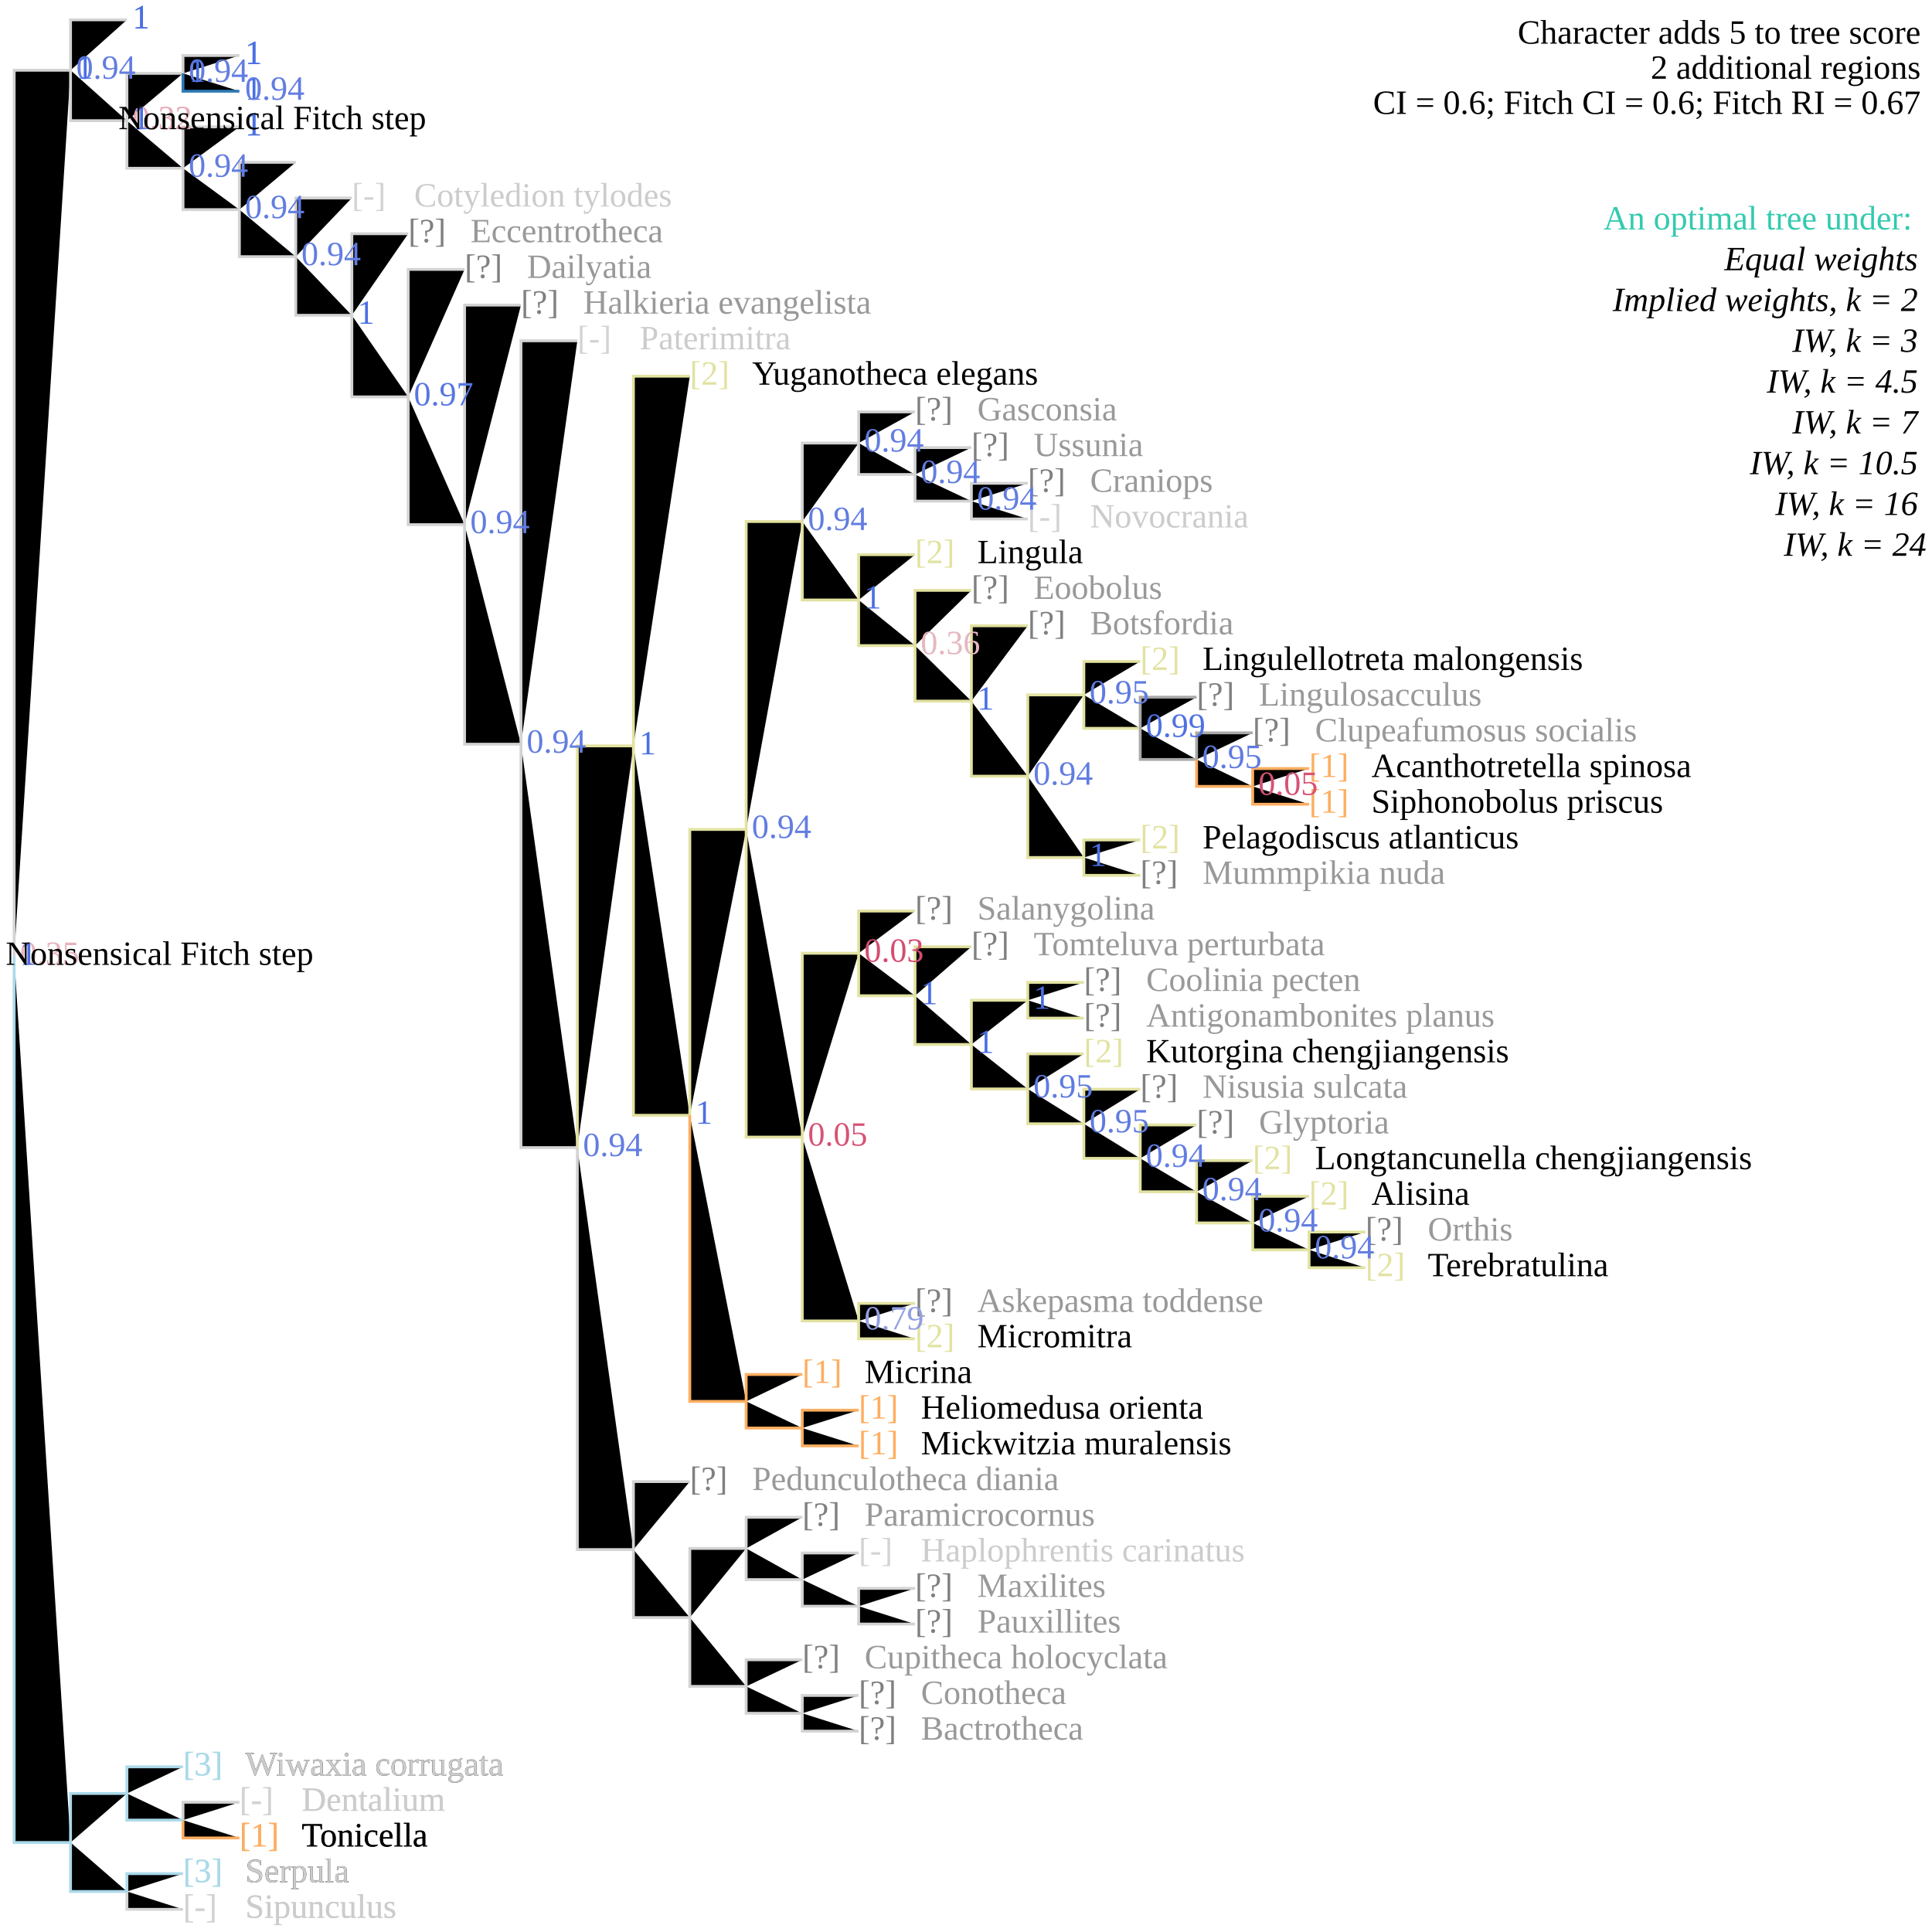
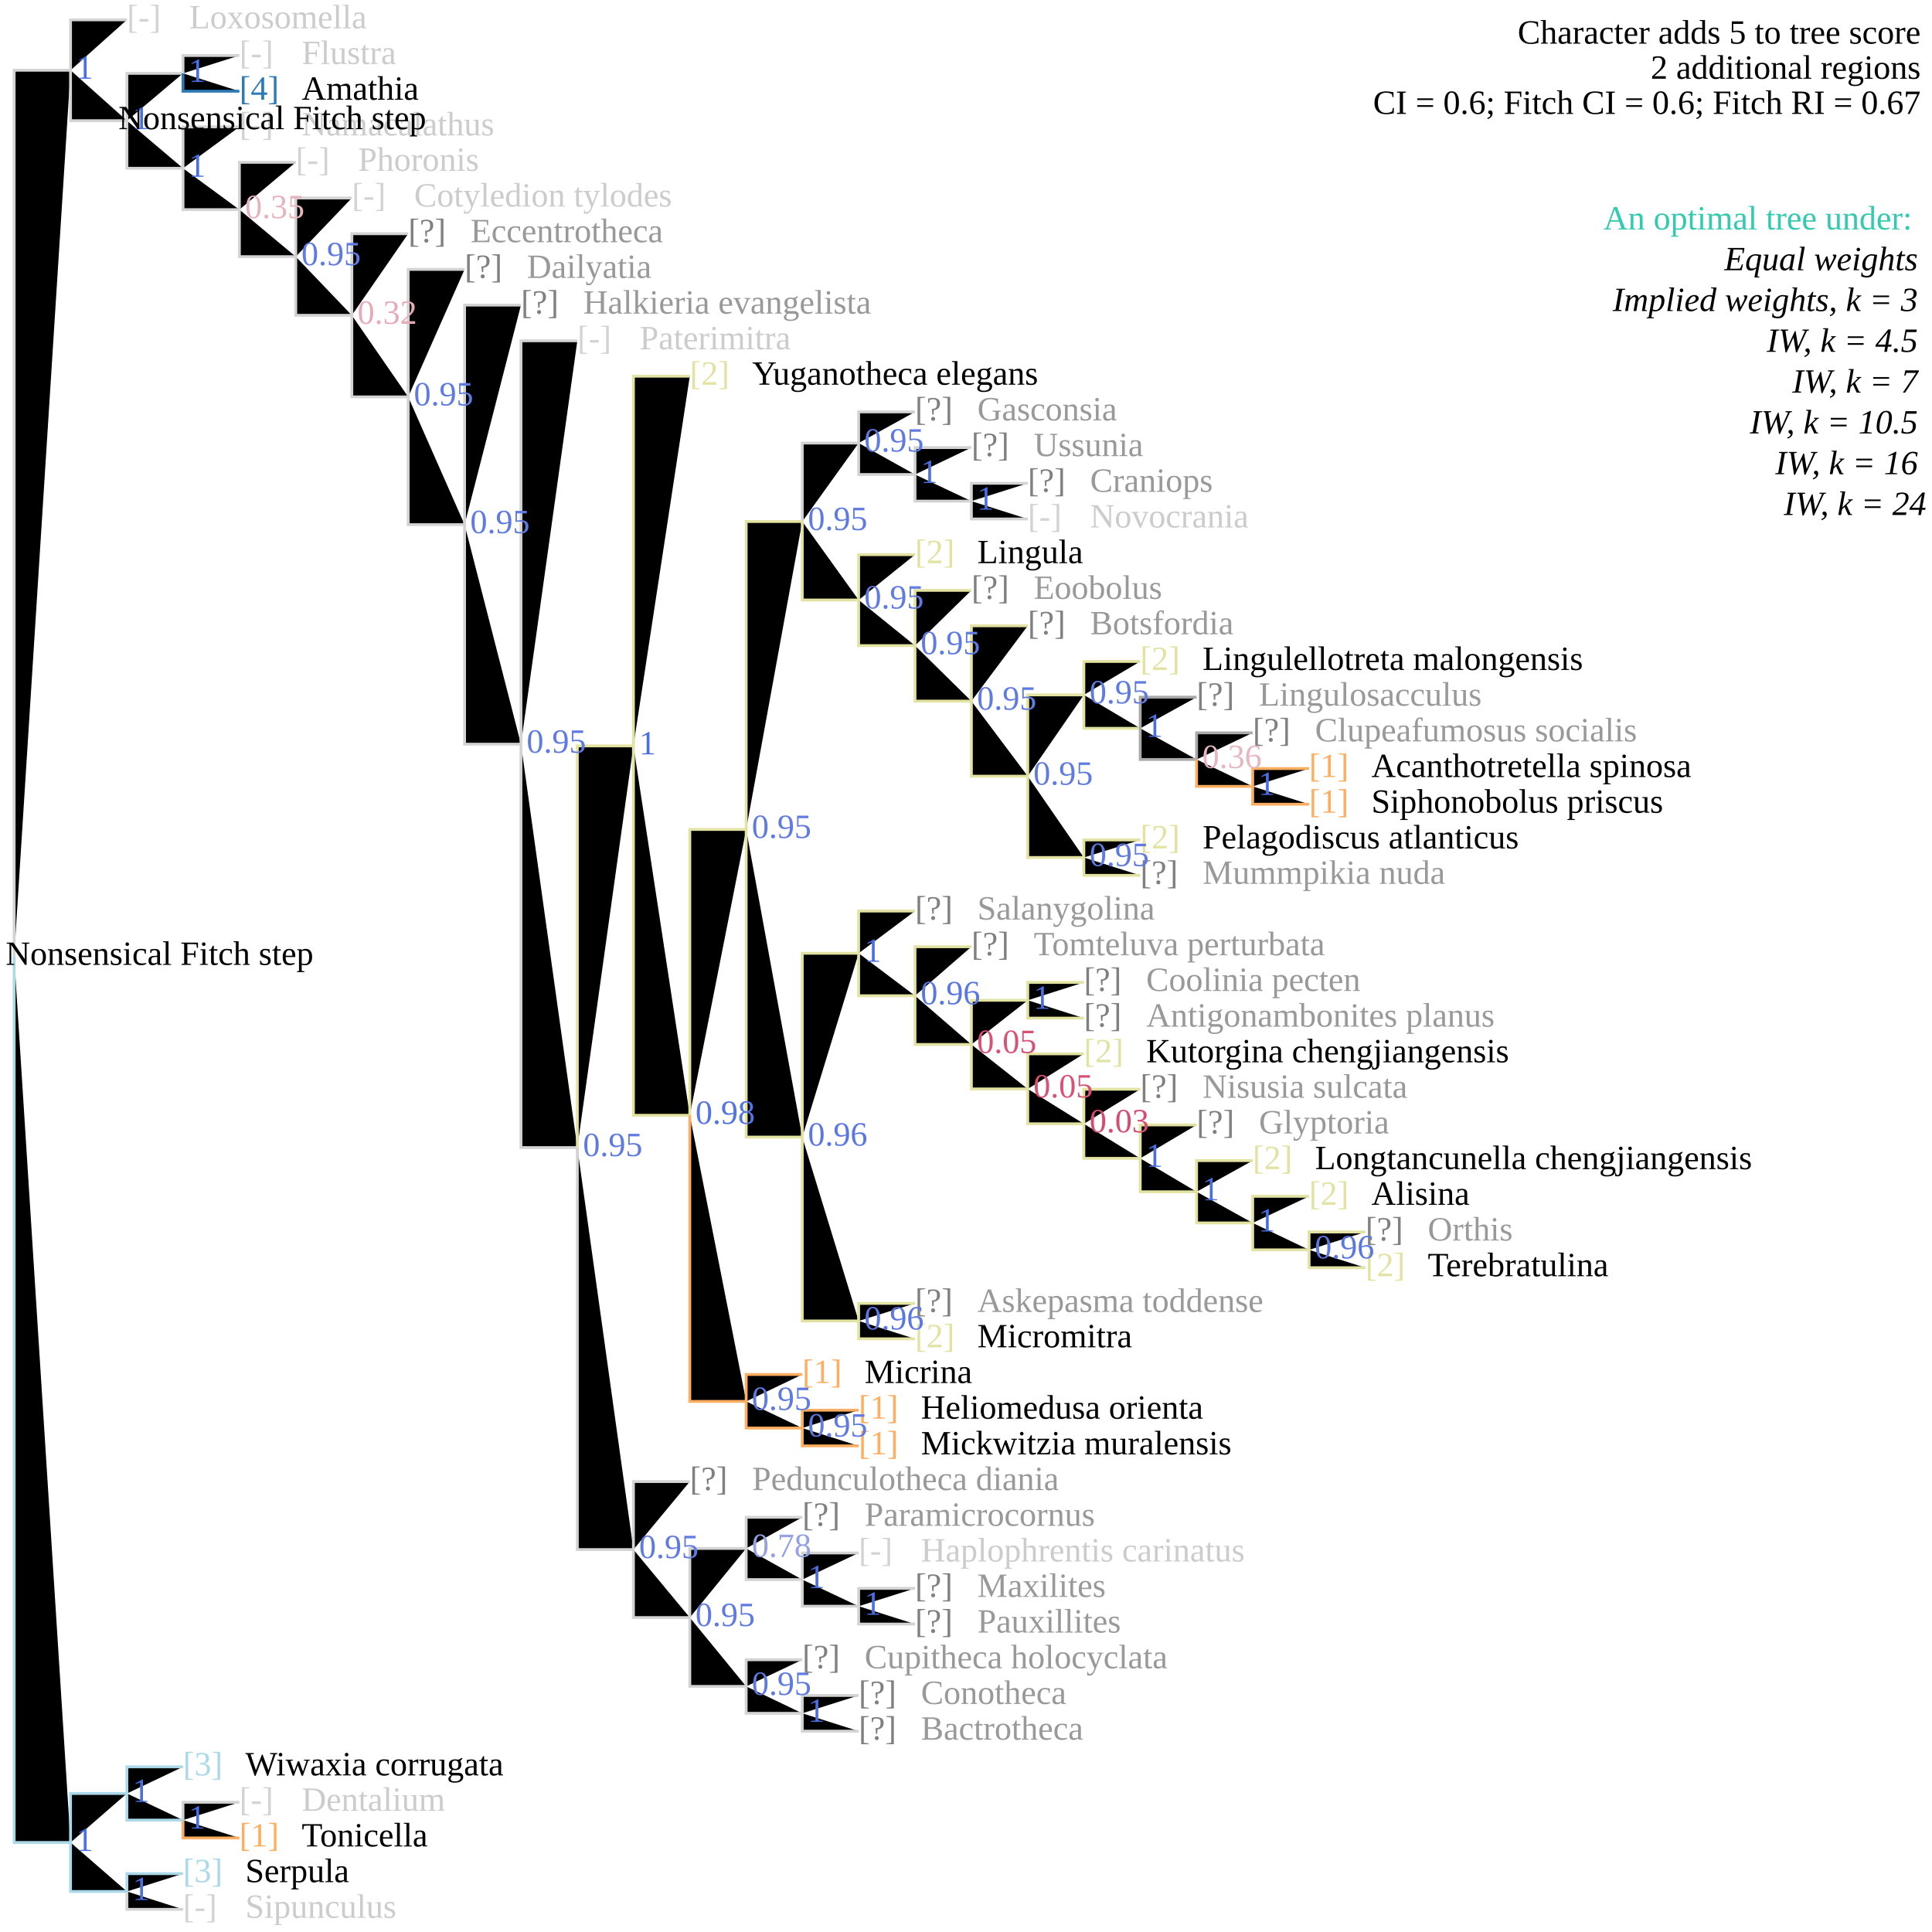
<svg xmlns="http://www.w3.org/2000/svg" version="1.1" width="682" height="682" class="tree" data-char="16">
  <text x="678" y="15.4" text-anchor="end" class="stepsLabel">Character adds <tspan class="score">5</tspan> to tree score</text>
  <text x="678" y="27.8" text-anchor="end" class="stepsLabel">
    <tspan class="score">2</tspan> additional regions</text>
  <text x="678" y="40.2" text-anchor="end" class="stepsLabel">CI = 0.6; Fitch CI = 0.6; Fitch RI = 0.67</text>
  <text x="678" y="65" text-anchor="end" class="stepsLabel">
    <tspan dy="16" fill="#34caaf">An optimal tree under:</tspan>
    <tspan x="680" style="font-style:italic" class="thisAn" dy="1.2em">Equal weights</tspan>
-     <tspan x="680" style="font-style:italic" class="notThisAn" dy="1.2em">Implied weights, k = 2</tspan>
-     <tspan x="680" style="font-style:italic" class="notThisAn" dy="1.2em">IW, k = 3</tspan>
+     <tspan x="680" style="font-style:italic" class="notThisAn" dy="1.2em">Implied weights, k = 3</tspan>
    <tspan x="680" style="font-style:italic" class="notThisAn" dy="1.2em">IW, k = 4.5</tspan>
    <tspan x="680" style="font-style:italic" class="notThisAn" dy="1.2em">IW, k = 7</tspan>
    <tspan x="680" style="font-style:italic" class="notThisAn" dy="1.2em">IW, k = 10.5</tspan>
    <tspan x="680" style="font-style:italic" class="notThisAn" dy="1.2em">IW, k = 16</tspan>
    <tspan x="680" style="font-style:italic" class="notThisAn" dy="1.2em">IW, k = 24</tspan>
  </text>
  <text x="64.6" y="664.4" fill="#abd9e9" class="flag">[3]</text>
  <text x="86.6" y="664.4" fill="#000" class="taxonLabel">Serpula</text>
  <text x="64.6" y="677" fill="lightgrey" class="flag">[-]</text>
  <text x="86.6" y="677" fill="#ccc" class="taxonLabel">Sipunculus</text>
  <text x="84.5" y="639.2" fill="lightgrey" class="flag">[-]</text>
  <text x="106.5" y="639.2" fill="#ccc" class="taxonLabel">Dentalium</text>
  <text x="84.5" y="651.8" fill="#fdae61" class="flag">[1]</text>
  <text x="106.5" y="651.8" fill="#000" class="taxonLabel">Tonicella</text>
  <text x="64.6" y="626.7" fill="#abd9e9" class="flag">[3]</text>
  <text x="86.6" y="626.7" fill="#000" class="taxonLabel">Wiwaxia corrugata</text>
  <text x="303.1" y="601.5" fill="grey" class="flag">[?]</text>
  <text x="325.1" y="601.5" fill="#999" class="taxonLabel">Conotheca</text>
  <text x="303.1" y="614.1" fill="grey" class="flag">[?]</text>
  <text x="325.1" y="614.1" fill="#999" class="taxonLabel">Bactrotheca</text>
  <text x="283.2" y="588.9" fill="grey" class="flag">[?]</text>
  <text x="305.2" y="588.9" fill="#999" class="taxonLabel">Cupitheca holocyclata</text>
  <text x="323" y="563.7" fill="grey" class="flag">[?]</text>
  <text x="345" y="563.7" fill="#999" class="taxonLabel">Maxilites</text>
  <text x="323" y="576.3" fill="grey" class="flag">[?]</text>
  <text x="345" y="576.3" fill="#999" class="taxonLabel">Pauxillites</text>
  <text x="303.1" y="551.2" fill="lightgrey" class="flag">[-]</text>
  <text x="325.1" y="551.2" fill="#ccc" class="taxonLabel">Haplophrentis carinatus</text>
  <text x="283.2" y="538.6" fill="grey" class="flag">[?]</text>
  <text x="305.2" y="538.6" fill="#999" class="taxonLabel">Paramicrocornus</text>
  <text x="243.5" y="526" fill="grey" class="flag">[?]</text>
  <text x="265.5" y="526" fill="#999" class="taxonLabel">Pedunculotheca diania</text>
  <text x="303.1" y="500.8" fill="#fdae61" class="flag">[1]</text>
  <text x="325.1" y="500.8" fill="#000" class="taxonLabel">Heliomedusa orienta</text>
  <text x="303.1" y="513.4" fill="#fdae61" class="flag">[1]</text>
  <text x="325.1" y="513.4" fill="#000" class="taxonLabel">Mickwitzia muralensis</text>
  <text x="283.2" y="488.2" fill="#fdae61" class="flag">[1]</text>
  <text x="305.2" y="488.2" fill="#000" class="taxonLabel">Micrina</text>
  <text x="323" y="463.1" fill="grey" class="flag">[?]</text>
  <text x="345" y="463.1" fill="#999" class="taxonLabel">Askepasma toddense</text>
  <text x="323" y="475.6" fill="#e2e2a2" class="flag">[2]</text>
  <text x="345" y="475.6" fill="#000" class="taxonLabel">Micromitra</text>
  <text x="482" y="437.9" fill="grey" class="flag">[?]</text>
  <text x="504" y="437.9" fill="#999" class="taxonLabel">Orthis</text>
  <text x="482" y="450.5" fill="#e2e2a2" class="flag">[2]</text>
  <text x="504" y="450.5" fill="#000" class="taxonLabel">Terebratulina</text>
  <text x="462.1" y="425.3" fill="#e2e2a2" class="flag">[2]</text>
  <text x="484.1" y="425.3" fill="#000" class="taxonLabel">Alisina</text>
  <text x="442.2" y="412.7" fill="#e2e2a2" class="flag">[2]</text>
  <text x="464.2" y="412.7" fill="#000" class="taxonLabel">Longtancunella chengjiangensis</text>
  <text x="422.4" y="400.1" fill="grey" class="flag">[?]</text>
  <text x="444.4" y="400.1" fill="#999" class="taxonLabel">Glyptoria</text>
  <text x="402.5" y="387.5" fill="grey" class="flag">[?]</text>
  <text x="424.5" y="387.5" fill="#999" class="taxonLabel">Nisusia sulcata</text>
  <text x="382.6" y="375" fill="#e2e2a2" class="flag">[2]</text>
  <text x="404.6" y="375" fill="#000" class="taxonLabel">Kutorgina chengjiangensis</text>
  <text x="382.6" y="349.8" fill="grey" class="flag">[?]</text>
  <text x="404.6" y="349.8" fill="#999" class="taxonLabel">Coolinia pecten</text>
  <text x="382.6" y="362.4" fill="grey" class="flag">[?]</text>
  <text x="404.6" y="362.4" fill="#999" class="taxonLabel">Antigonambonites planus</text>
  <text x="342.9" y="337.2" fill="grey" class="flag">[?]</text>
  <text x="364.9" y="337.2" fill="#999" class="taxonLabel">Tomteluva perturbata</text>
  <text x="323" y="324.6" fill="grey" class="flag">[?]</text>
  <text x="345" y="324.6" fill="#999" class="taxonLabel">Salanygolina</text>
  <text x="402.5" y="299.5" fill="#e2e2a2" class="flag">[2]</text>
  <text x="424.5" y="299.5" fill="#000" class="taxonLabel">Pelagodiscus atlanticus</text>
  <text x="402.5" y="312" fill="grey" class="flag">[?]</text>
  <text x="424.5" y="312" fill="#999" class="taxonLabel">Mummpikia nuda</text>
  <text x="462.1" y="274.3" fill="#fdae61" class="flag">[1]</text>
  <text x="484.1" y="274.3" fill="#000" class="taxonLabel">Acanthotretella spinosa</text>
  <text x="462.1" y="286.9" fill="#fdae61" class="flag">[1]</text>
  <text x="484.1" y="286.9" fill="#000" class="taxonLabel">Siphonobolus priscus</text>
  <text x="442.2" y="261.7" fill="grey" class="flag">[?]</text>
  <text x="464.2" y="261.7" fill="#999" class="taxonLabel">Clupeafumosus socialis</text>
  <text x="422.4" y="249.1" fill="grey" class="flag">[?]</text>
  <text x="444.4" y="249.1" fill="#999" class="taxonLabel">Lingulosacculus</text>
  <text x="402.5" y="236.5" fill="#e2e2a2" class="flag">[2]</text>
  <text x="424.5" y="236.5" fill="#000" class="taxonLabel">Lingulellotreta malongensis</text>
  <text x="362.8" y="223.9" fill="grey" class="flag">[?]</text>
  <text x="384.8" y="223.9" fill="#999" class="taxonLabel">Botsfordia</text>
  <text x="342.9" y="211.4" fill="grey" class="flag">[?]</text>
  <text x="364.9" y="211.4" fill="#999" class="taxonLabel">Eoobolus</text>
  <text x="323" y="198.8" fill="#e2e2a2" class="flag">[2]</text>
  <text x="345" y="198.8" fill="#000" class="taxonLabel">Lingula</text>
  <text x="362.8" y="173.6" fill="grey" class="flag">[?]</text>
  <text x="384.8" y="173.6" fill="#999" class="taxonLabel">Craniops</text>
  <text x="362.8" y="186.2" fill="lightgrey" class="flag">[-]</text>
  <text x="384.8" y="186.2" fill="#ccc" class="taxonLabel">Novocrania</text>
  <text x="342.9" y="161" fill="grey" class="flag">[?]</text>
  <text x="364.9" y="161" fill="#999" class="taxonLabel">Ussunia</text>
  <text x="323" y="148.4" fill="grey" class="flag">[?]</text>
  <text x="345" y="148.4" fill="#999" class="taxonLabel">Gasconsia</text>
  <text x="243.5" y="135.8" fill="#e2e2a2" class="flag">[2]</text>
  <text x="265.5" y="135.8" fill="#000" class="taxonLabel">Yuganotheca elegans</text>
  <text x="203.8" y="123.3" fill="lightgrey" class="flag">[-]</text>
  <text x="225.8" y="123.3" fill="#ccc" class="taxonLabel">Paterimitra</text>
  <text x="183.9" y="110.7" fill="grey" class="flag">[?]</text>
  <text x="205.9" y="110.7" fill="#999" class="taxonLabel">Halkieria evangelista</text>
  <text x="164" y="98.1" fill="grey" class="flag">[?]</text>
  <text x="186" y="98.1" fill="#999" class="taxonLabel">Dailyatia</text>
  <text x="144.1" y="85.5" fill="grey" class="flag">[?]</text>
  <text x="166.1" y="85.5" fill="#999" class="taxonLabel">Eccentrotheca</text>
  <text x="124.2" y="72.9" fill="lightgrey" class="flag">[-]</text>
  <text x="146.2" y="72.9" fill="#ccc" class="taxonLabel">Cotyledion tylodes</text>
-   <text x="64.6" y="664.4" fill="#abd9e9" class="flag">[3]</text>
-   <text x="86.6" y="664.4" fill="#ccc" class="taxonLabel">Serpula</text>
-   <text x="64.6" y="677" fill="lightgrey" class="flag">[-]</text>
-   <text x="86.6" y="677" fill="#ccc" class="taxonLabel">Sipunculus</text>
-   <text x="84.5" y="639.2" fill="lightgrey" class="flag">[-]</text>
-   <text x="106.5" y="639.2" fill="#ccc" class="taxonLabel">Dentalium</text>
-   <text x="84.5" y="651.8" fill="#fdae61" class="flag">[1]</text>
-   <text x="106.5" y="651.8" fill="#000" class="taxonLabel">Tonicella</text>
-   <text x="64.6" y="626.7" fill="#abd9e9" class="flag">[3]</text>
-   <text x="86.6" y="626.7" fill="#ccc" class="taxonLabel">Wiwaxia corrugata</text>
+   <text x="104.4" y="60.3" fill="lightgrey" class="flag">[-]</text>
+   <text x="126.4" y="60.3" fill="#ccc" class="taxonLabel">Phoronis</text>
+   <text x="84.5" y="47.8" fill="lightgrey" class="flag">[-]</text>
+   <text x="106.5" y="47.8" fill="#ccc" class="taxonLabel">Namacalathus</text>
+   <text x="84.5" y="22.6" fill="lightgrey" class="flag">[-]</text>
+   <text x="106.5" y="22.6" fill="#ccc" class="taxonLabel">Flustra</text>
+   <text x="84.5" y="35.2" fill="#2c7bb6" class="flag">[4]</text>
+   <text x="106.5" y="35.2" fill="#000" class="taxonLabel">Amathia</text>
+   <text x="44.8" y="10" fill="lightgrey" class="flag">[-]</text>
+   <text x="66.8" y="10" fill="#ccc" class="taxonLabel">Loxosomella</text>
  <path d="M5,337.6V24.8H24.9M24.9,24.8V7H44.8M24.9,24.8V42.6H44.8M44.8,42.6V25.9H64.6M64.6,25.9V19.6H84.5M44.8,42.6V59.4H64.6M64.6,59.4V44.8H84.5M64.6,59.4V74H84.5M84.5,74V57.3H104.4M84.5,74V90.6H104.4M104.4,90.6V69.9H124.2M104.4,90.6V111.3H124.2M124.2,111.3V82.5H144.1M124.2,111.3V140.1H144.1M144.1,140.1V95.1H164M144.1,140.1V185.2H164M164,185.2V107.7H183.9M164,185.2V262.7H183.9M183.9,262.7V120.3H203.8M183.9,262.7V405.1H203.8M283.2,184.1V156.4H303.1M303.1,156.4V145.4H323M303.1,156.4V167.5H323M323,167.5V158H342.9M323,167.5V176.9H342.9M342.9,176.9V170.6H362.8M342.9,176.9V183.2H362.8M203.8,405.1V547H223.6M223.6,547V523H243.5M223.6,547V571H243.5M243.5,571V546.6H263.4M263.4,546.6V535.6H283.2M263.4,546.6V557.6H283.2M283.2,557.6V548.2H303.1M283.2,557.6V567H303.1M303.1,567V560.7H323M303.1,567V573.3H323M243.5,571V595.3H263.4M263.4,595.3V585.9H283.2M263.4,595.3V604.8H283.2M283.2,604.8V598.5H303.1M283.2,604.8V611.1H303.1M64.6,642.5V636.2H84.5M44.8,667.7V674H64.6" stroke="lightgrey" class="inapplicable" />
  <path d="M64.6,25.9V32.2H84.5" stroke="#2c7bb6" />
  <path d="M203.8,405.1V263.3H223.6M223.6,263.3V132.8H243.5M223.6,263.3V393.7H243.5M243.5,393.7V292.8H263.4M263.4,292.8V184.1H283.2M283.2,184.1V211.8H303.1M303.1,211.8V195.8H323M303.1,211.8V227.9H323M323,227.9V208.4H342.9M323,227.9V247.5H342.9M342.9,247.5V220.9H362.8M342.9,247.5V274H362.8M362.8,274V245.3H382.6M382.6,245.3V233.5H402.5M382.6,245.3V257.1H402.5M362.8,274V302.7H382.6M382.6,302.7V296.5H402.5M382.6,302.7V309H402.5M263.4,292.8V401.4H283.2M283.2,401.4V336.5H303.1M303.1,336.5V321.6H323M303.1,336.5V351.5H323M323,351.5V334.2H342.9M323,351.5V368.7H342.9M342.9,368.7V353.1H362.8M362.8,353.1V346.8H382.6M362.8,353.1V359.4H382.6M342.9,368.7V384.4H362.8M362.8,384.4V372H382.6M362.8,384.4V396.7H382.6M382.6,396.7V384.5H402.5M382.6,396.7V408.9H402.5M402.5,408.9V397.1H422.4M402.5,408.9V420.7H422.4M422.4,420.7V409.7H442.2M422.4,420.7V431.7H442.2M442.2,431.7V422.3H462.1M442.2,431.7V441.2H462.1M462.1,441.2V434.9H482M462.1,441.2V447.5H482M283.2,401.4V466.3H303.1M303.1,466.3V460.1H323M303.1,466.3V472.6H323" stroke="#e2e2a2" />
  <path d="M402.5,257.1V246.1H422.4M402.5,257.1V268.1H422.4M422.4,268.1V258.7H442.2" stroke="darkgrey" />
  <path d="M422.4,268.1V277.6H442.2M442.2,277.6V271.3H462.1M442.2,277.6V283.9H462.1M243.5,393.7V494.7H263.4M263.4,494.7V485.2H283.2M263.4,494.7V504.1H283.2M283.2,504.1V497.8H303.1M283.2,504.1V510.4H303.1M64.6,642.5V648.8H84.5" stroke="#fdae61" />
  <path d="M5,337.6V650.4H24.9M24.9,650.4V633.1H44.8M44.8,633.1V623.7H64.6M44.8,633.1V642.5H64.6M24.9,650.4V667.7H44.8M44.8,667.7V661.4H64.6" stroke="#abd9e9" />
-   <text x="86.5" y="47.8" class="node" fill="#4A6FE3">1</text>
-   <text x="86.5" y="22.6" class="node" fill="#4A6FE3">1</text>
-   <text x="86.5" y="35.2" class="node" fill="#4A6FE3">1</text>
-   <text x="46.8" y="10" class="node" fill="#4A6FE3">1</text>
-   <text x="7" y="340.6" class="node" fill="#E6B4BD">0.35</text>
-   <text x="26.9" y="27.8" class="node" fill="#627DE1">0.94</text>
-   <text x="46.8" y="45.6" class="node" fill="#E6ABB6">0.32</text>
-   <text x="66.6" y="28.9" class="node" fill="#627DE1">0.94</text>
-   <text x="66.6" y="62.4" class="node" fill="#627DE1">0.94</text>
-   <text x="86.5" y="77" class="node" fill="#627DE1">0.94</text>
-   <text x="106.4" y="93.6" class="node" fill="#627DE1">0.94</text>
-   <text x="126.2" y="114.3" class="node" fill="#4A6FE3">1</text>
-   <text x="146.1" y="143.1" class="node" fill="#5776E2">0.97</text>
-   <text x="166" y="188.2" class="node" fill="#627DE1">0.94</text>
-   <text x="185.9" y="265.7" class="node" fill="#627DE1">0.94</text>
-   <text x="205.8" y="408.1" class="node" fill="#627DE1">0.94</text>
-   <text x="225.6" y="266.3" class="node" fill="#4A6FE3">1</text>
-   <text x="245.5" y="396.7" class="node" fill="#4A6FE3">1</text>
-   <text x="265.4" y="295.8" class="node" fill="#627DE1">0.94</text>
-   <text x="285.2" y="187.1" class="node" fill="#627DE1">0.94</text>
-   <text x="305.1" y="159.4" class="node" fill="#627DE1">0.94</text>
-   <text x="325" y="170.5" class="node" fill="#627DE1">0.94</text>
-   <text x="344.9" y="179.9" class="node" fill="#627DE1">0.94</text>
-   <text x="305.1" y="214.8" class="node" fill="#4A6FE3">1</text>
-   <text x="325" y="230.9" class="node" fill="#E6B7C0">0.36</text>
-   <text x="344.9" y="250.5" class="node" fill="#4A6FE3">1</text>
-   <text x="364.8" y="277" class="node" fill="#627DE1">0.94</text>
-   <text x="384.6" y="248.3" class="node" fill="#5F7BE1">0.95</text>
-   <text x="404.5" y="260.1" class="node" fill="#4F72E2">0.99</text>
-   <text x="424.4" y="271.1" class="node" fill="#5F7BE1">0.95</text>
-   <text x="444.2" y="280.6" class="node" fill="#D75376">0.05</text>
-   <text x="384.6" y="305.7" class="node" fill="#4A6FE3">1</text>
-   <text x="285.2" y="404.4" class="node" fill="#D75376">0.05</text>
-   <text x="305.1" y="339.5" class="node" fill="#D54C71">0.03</text>
-   <text x="325" y="354.5" class="node" fill="#4A6FE3">1</text>
-   <text x="344.9" y="371.7" class="node" fill="#4A6FE3">1</text>
-   <text x="364.8" y="356.1" class="node" fill="#4A6FE3">1</text>
-   <text x="364.8" y="387.4" class="node" fill="#5F7BE1">0.95</text>
-   <text x="384.6" y="399.7" class="node" fill="#5F7BE1">0.95</text>
-   <text x="404.5" y="411.9" class="node" fill="#627DE1">0.94</text>
-   <text x="424.4" y="423.7" class="node" fill="#627DE1">0.94</text>
-   <text x="444.2" y="434.7" class="node" fill="#627DE1">0.94</text>
-   <text x="464.1" y="444.2" class="node" fill="#627DE1">0.94</text>
-   <text x="305.1" y="469.3" class="node" fill="#929FE1">0.79</text>
-   <text x="86.5" y="47.8" class="node" fill="#4A6FE3">1</text>
-   <text x="86.5" y="22.6" class="node" fill="#4A6FE3">1</text>
-   <text x="86.5" y="35.2" class="node" fill="#627DE1">0.94</text>
-   <text x="46.8" y="10" class="node" fill="#4A6FE3">1</text>
-   <text x="7" y="340.6" class="node" fill="#4A6FE3">1</text>
  <text x="26.9" y="27.8" class="node" fill="#4A6FE3">1</text>
  <text x="46.8" y="45.6" class="node" fill="#4A6FE3">1</text>
  <text x="66.6" y="28.9" class="node" fill="#4A6FE3">1</text>
+   <text x="66.6" y="62.4" class="node" fill="#4A6FE3">1</text>
+   <text x="86.5" y="77" class="node" fill="#E6B4BD">0.35</text>
+   <text x="106.4" y="93.6" class="node" fill="#5F7BE1">0.95</text>
+   <text x="126.2" y="114.3" class="node" fill="#E6ABB6">0.32</text>
+   <text x="146.1" y="143.1" class="node" fill="#5F7BE1">0.95</text>
+   <text x="166" y="188.2" class="node" fill="#5F7BE1">0.95</text>
+   <text x="185.9" y="265.7" class="node" fill="#5F7BE1">0.95</text>
+   <text x="205.8" y="408.1" class="node" fill="#5F7BE1">0.95</text>
+   <text x="225.6" y="266.3" class="node" fill="#4A6FE3">1</text>
+   <text x="245.5" y="396.7" class="node" fill="#5374E2">0.98</text>
+   <text x="265.4" y="295.8" class="node" fill="#5F7BE1">0.95</text>
+   <text x="285.2" y="187.1" class="node" fill="#5F7BE1">0.95</text>
+   <text x="305.1" y="159.4" class="node" fill="#5F7BE1">0.95</text>
+   <text x="325" y="170.5" class="node" fill="#4A6FE3">1</text>
+   <text x="344.9" y="179.9" class="node" fill="#4A6FE3">1</text>
+   <text x="305.1" y="214.8" class="node" fill="#5F7BE1">0.95</text>
+   <text x="325" y="230.9" class="node" fill="#5F7BE1">0.95</text>
+   <text x="344.9" y="250.5" class="node" fill="#5F7BE1">0.95</text>
+   <text x="364.8" y="277" class="node" fill="#5F7BE1">0.95</text>
+   <text x="384.6" y="248.3" class="node" fill="#5F7BE1">0.95</text>
+   <text x="404.5" y="260.1" class="node" fill="#4A6FE3">1</text>
+   <text x="424.4" y="271.1" class="node" fill="#E6B7C0">0.36</text>
+   <text x="444.2" y="280.6" class="node" fill="#4A6FE3">1</text>
+   <text x="384.6" y="305.7" class="node" fill="#5F7BE1">0.95</text>
+   <text x="285.2" y="404.4" class="node" fill="#5B78E2">0.96</text>
+   <text x="305.1" y="339.5" class="node" fill="#4A6FE3">1</text>
+   <text x="325" y="354.5" class="node" fill="#5B78E2">0.96</text>
+   <text x="344.9" y="371.7" class="node" fill="#D75376">0.05</text>
+   <text x="364.8" y="356.1" class="node" fill="#4A6FE3">1</text>
+   <text x="364.8" y="387.4" class="node" fill="#D75376">0.05</text>
+   <text x="384.6" y="399.7" class="node" fill="#D54C71">0.03</text>
+   <text x="404.5" y="411.9" class="node" fill="#4A6FE3">1</text>
+   <text x="424.4" y="423.7" class="node" fill="#4A6FE3">1</text>
+   <text x="444.2" y="434.7" class="node" fill="#4A6FE3">1</text>
+   <text x="464.1" y="444.2" class="node" fill="#5B78E2">0.96</text>
+   <text x="305.1" y="469.3" class="node" fill="#5B78E2">0.96</text>
+   <text x="265.4" y="497.7" class="node" fill="#5F7BE1">0.95</text>
+   <text x="285.2" y="507.1" class="node" fill="#5F7BE1">0.95</text>
+   <text x="225.6" y="550" class="node" fill="#5F7BE1">0.95</text>
+   <text x="245.5" y="574" class="node" fill="#5F7BE1">0.95</text>
+   <text x="265.4" y="549.6" class="node" fill="#95A1E2">0.78</text>
+   <text x="285.2" y="560.6" class="node" fill="#4A6FE3">1</text>
+   <text x="305.1" y="570" class="node" fill="#4A6FE3">1</text>
+   <text x="265.4" y="598.3" class="node" fill="#5F7BE1">0.95</text>
+   <text x="285.2" y="607.8" class="node" fill="#4A6FE3">1</text>
+   <text x="26.9" y="653.4" class="node" fill="#4A6FE3">1</text>
+   <text x="46.8" y="636.1" class="node" fill="#4A6FE3">1</text>
+   <text x="66.6" y="645.5" class="node" fill="#4A6FE3">1</text>
+   <text x="46.8" y="670.7" class="node" fill="#4A6FE3">1</text>
  <circle cx="44.8" cy="42.6" />
  <text x="41.8" y="45.6" class="dud-step">Nonsensical Fitch step</text>
  <circle cx="5" cy="337.6" />
  <text x="2" y="340.6" class="dud-step">Nonsensical Fitch step</text>
</svg>
